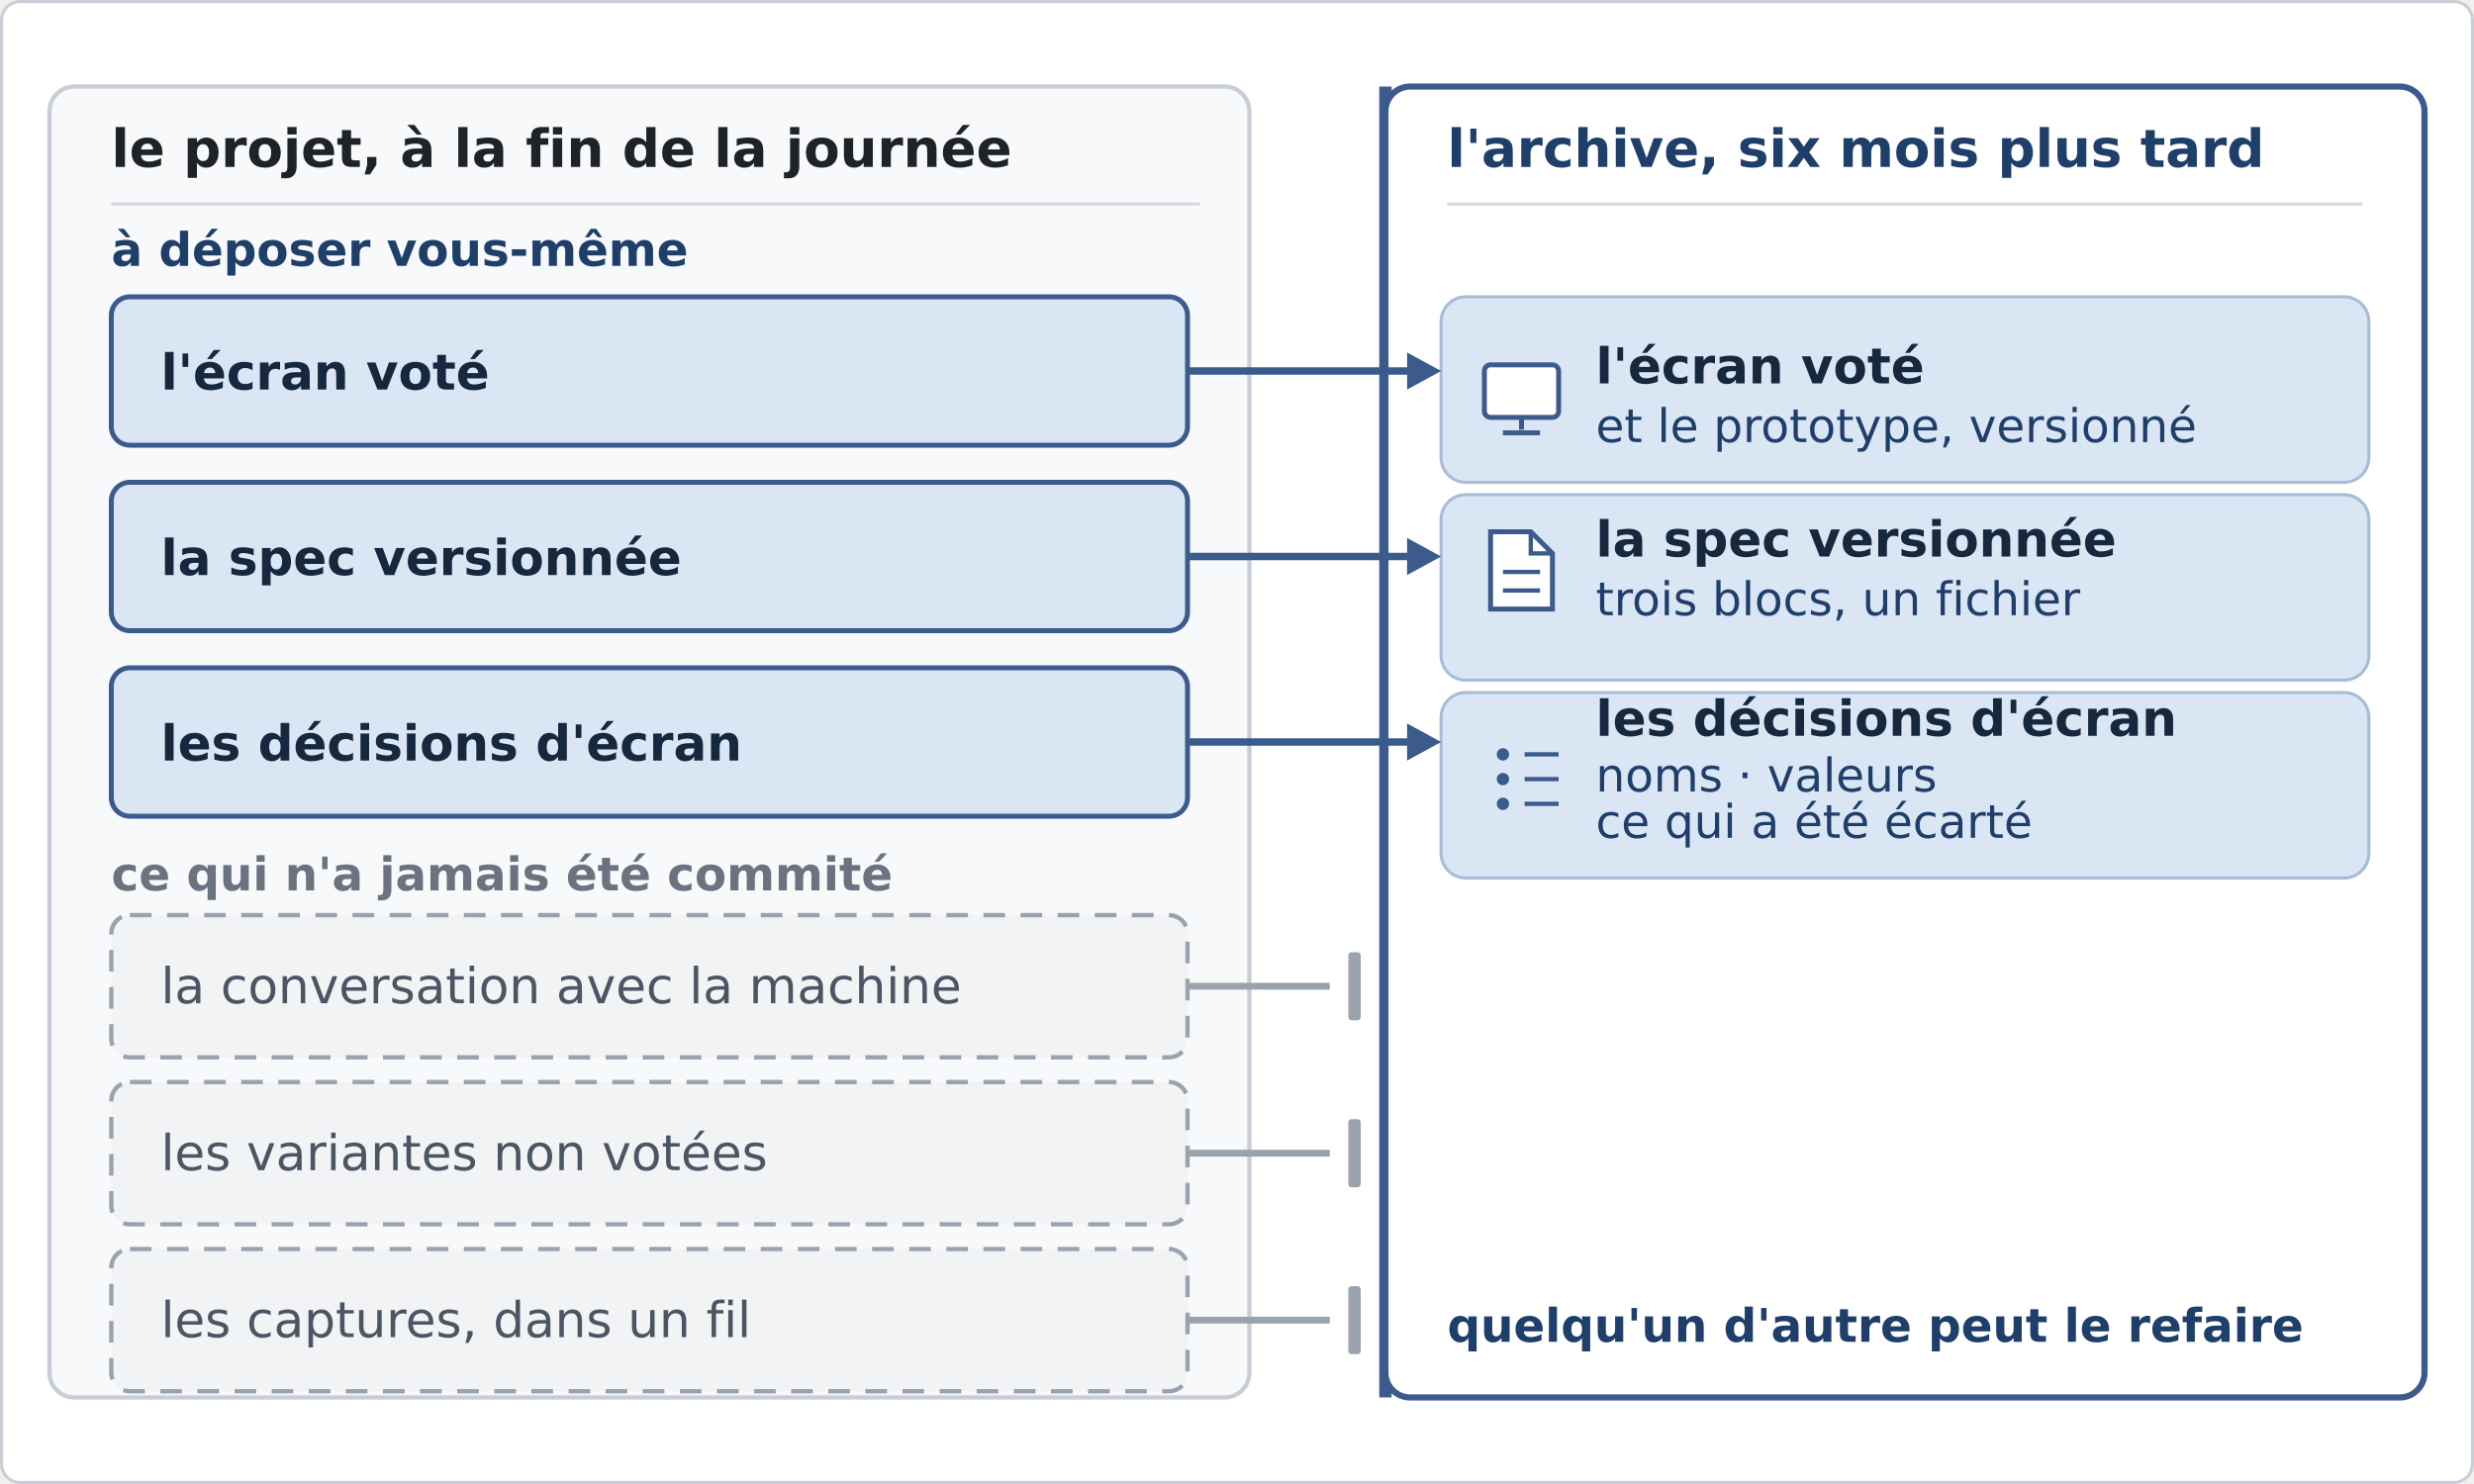
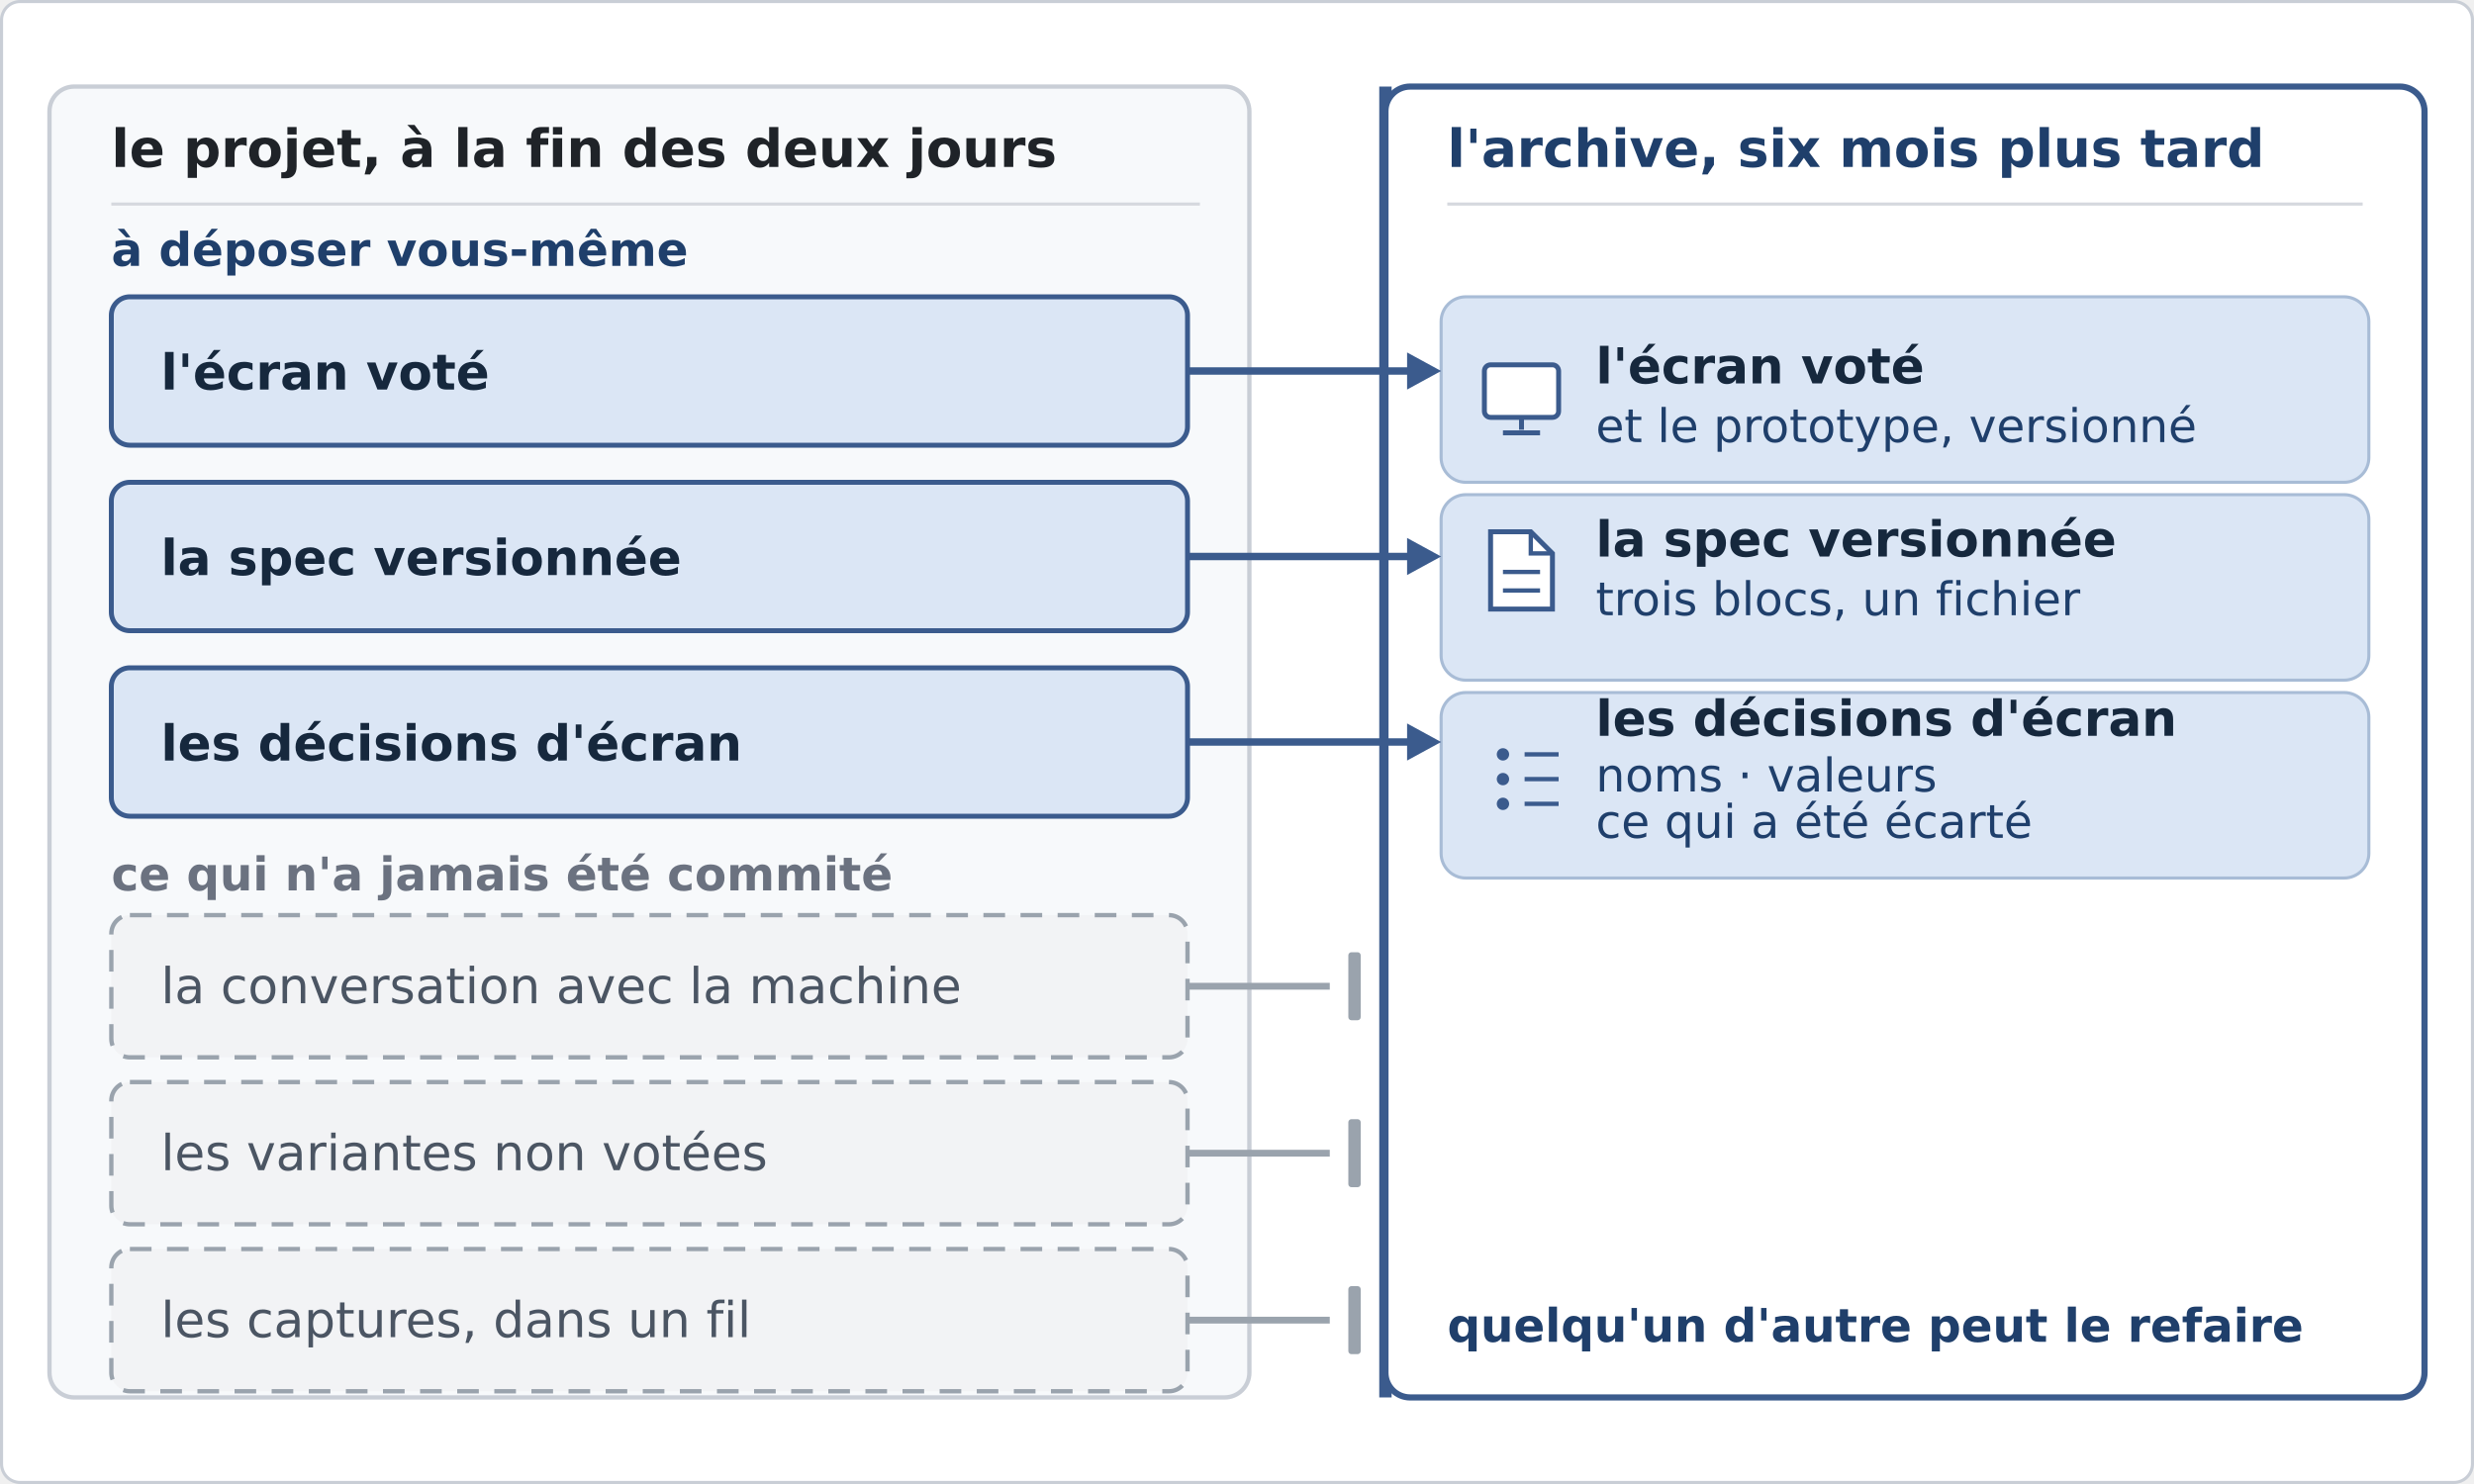
<svg xmlns="http://www.w3.org/2000/svg" viewBox="0 0 800 480" width="800" height="480" role="img" aria-labelledby="t1 d1" font-family="DejaVu Sans, Arial, sans-serif">
  <rect x="0.5" y="0.5" width="799" height="479" rx="6" fill="#ffffff" stroke="#c9ced6" stroke-width="1" />
  <rect x="16" y="28" width="388" height="424" rx="8" fill="#f7f9fb" stroke="#c9ced6" stroke-width="1.4" />
-   <text x="36" y="54" font-size="17" font-weight="700" fill="#1f2328">le projet, à la fin de la journée</text>
+   <text x="36" y="54" font-size="17" font-weight="700" fill="#1f2328">le projet, à la fin des deux jours</text>
  <line x1="36" y1="66" x2="388" y2="66" stroke="#d5d8de" stroke-width="1" />
  <text x="36" y="86" font-size="15" font-weight="700" fill="#1f3f6b">à déposer vous-même</text>
  <rect x="36" y="96" width="348" height="48" rx="6" fill="#dbe6f5" stroke="#3b5b8d" stroke-width="1.6" />
  <text x="52" y="126" font-size="16" font-weight="700" fill="#16283d">l'écran voté</text>
  <rect x="36" y="156" width="348" height="48" rx="6" fill="#dbe6f5" stroke="#3b5b8d" stroke-width="1.6" />
  <text x="52" y="186" font-size="16" font-weight="700" fill="#16283d">la spec versionnée</text>
  <rect x="36" y="216" width="348" height="48" rx="6" fill="#dbe6f5" stroke="#3b5b8d" stroke-width="1.6" />
  <text x="52" y="246" font-size="16" font-weight="700" fill="#16283d">les décisions d'écran</text>
  <text x="36" y="288" font-size="15" font-weight="700" fill="#6b7280">ce qui n'a jamais été commité</text>
  <rect x="36" y="296" width="348" height="46" rx="6" fill="#f2f3f5" stroke="#9aa3ad" stroke-width="1.4" stroke-dasharray="7 5" />
  <text x="52" y="324.5" font-size="16" fill="#4b5563">la conversation avec la machine</text>
  <rect x="36" y="350" width="348" height="46" rx="6" fill="#f2f3f5" stroke="#9aa3ad" stroke-width="1.4" stroke-dasharray="7 5" />
  <text x="52" y="378.5" font-size="16" fill="#4b5563">les variantes non votées</text>
  <rect x="36" y="404" width="348" height="46" rx="6" fill="#f2f3f5" stroke="#9aa3ad" stroke-width="1.4" stroke-dasharray="7 5" />
  <text x="52" y="432.5" font-size="16" fill="#4b5563">les captures, dans un fil</text>
  <line x1="448" y1="28" x2="448" y2="452" stroke="#3b5b8d" stroke-width="4" />
  <rect x="448" y="28" width="336" height="424" rx="8" fill="#ffffff" stroke="#3b5b8d" stroke-width="2" />
  <text x="468" y="54" font-size="17" font-weight="700" fill="#1f3f6b">l'archive, six mois plus tard</text>
  <line x1="468" y1="66" x2="764" y2="66" stroke="#d5d8de" stroke-width="1" />
  <rect x="466" y="96" width="300" height="60" rx="8" fill="#dbe6f5" stroke="#a8bcd6" stroke-width="1" />
  <rect x="480" y="118" width="24" height="17" rx="2" fill="#ffffff" stroke="#3b5b8d" stroke-width="1.6" />
  <path d="M492 135v4M486 140h12" fill="none" stroke="#3b5b8d" stroke-width="1.6" />
  <text x="516" y="124" font-size="16" font-weight="700" fill="#16283d">l'écran voté</text>
  <text x="516" y="143" font-size="15" fill="#1f3f6b">et le prototype, versionné</text>
  <rect x="466" y="160" width="300" height="60" rx="8" fill="#dbe6f5" stroke="#a8bcd6" stroke-width="1" />
  <path d="M482 172h13l7 7v18h-20z" fill="#ffffff" stroke="#3b5b8d" stroke-width="1.6" />
  <path d="M495 172v7h7M486 185h12M486 191h12" fill="none" stroke="#3b5b8d" stroke-width="1.4" />
  <text x="516" y="180" font-size="16" font-weight="700" fill="#16283d">la spec versionnée</text>
  <text x="516" y="199" font-size="15" fill="#1f3f6b">trois blocs, un fichier</text>
  <rect x="466" y="224" width="300" height="60" rx="8" fill="#dbe6f5" stroke="#a8bcd6" stroke-width="1" />
  <circle cx="486" cy="244" r="2" fill="#3b5b8d" />
  <circle cx="486" cy="252" r="2" fill="#3b5b8d" />
  <circle cx="486" cy="260" r="2" fill="#3b5b8d" />
  <path d="M493 244h11M493 252h11M493 260h11" fill="none" stroke="#3b5b8d" stroke-width="1.4" />
  <text x="516" y="238" font-size="16" font-weight="700" fill="#16283d">les décisions d'écran</text>
  <text x="516" y="256" font-size="15" fill="#1f3f6b">noms · valeurs</text>
  <text x="516" y="271" font-size="15" fill="#1f3f6b">ce qui a été écarté</text>
  <text x="468" y="434" font-size="15" font-weight="700" fill="#1f3f6b">quelqu'un d'autre peut le refaire</text>
  <path d="M384 120h74" fill="none" stroke="#3b5b8d" stroke-width="2.4" />
  <polygon points="466,120 455,114 455,126" fill="#3b5b8d" />
  <path d="M384 180h74" fill="none" stroke="#3b5b8d" stroke-width="2.4" />
  <polygon points="466,180 455,174 455,186" fill="#3b5b8d" />
  <path d="M384 240h74" fill="none" stroke="#3b5b8d" stroke-width="2.4" />
  <polygon points="466,240 455,234 455,246" fill="#3b5b8d" />
  <path d="M384 319h46" fill="none" stroke="#9aa3ad" stroke-width="2.2" />
  <rect x="436" y="308" width="4" height="22" rx="1" fill="#9aa3ad" />
  <path d="M384 373h46" fill="none" stroke="#9aa3ad" stroke-width="2.2" />
  <rect x="436" y="362" width="4" height="22" rx="1" fill="#9aa3ad" />
  <path d="M384 427h46" fill="none" stroke="#9aa3ad" stroke-width="2.2" />
  <rect x="436" y="416" width="4" height="22" rx="1" fill="#9aa3ad" />
</svg>
